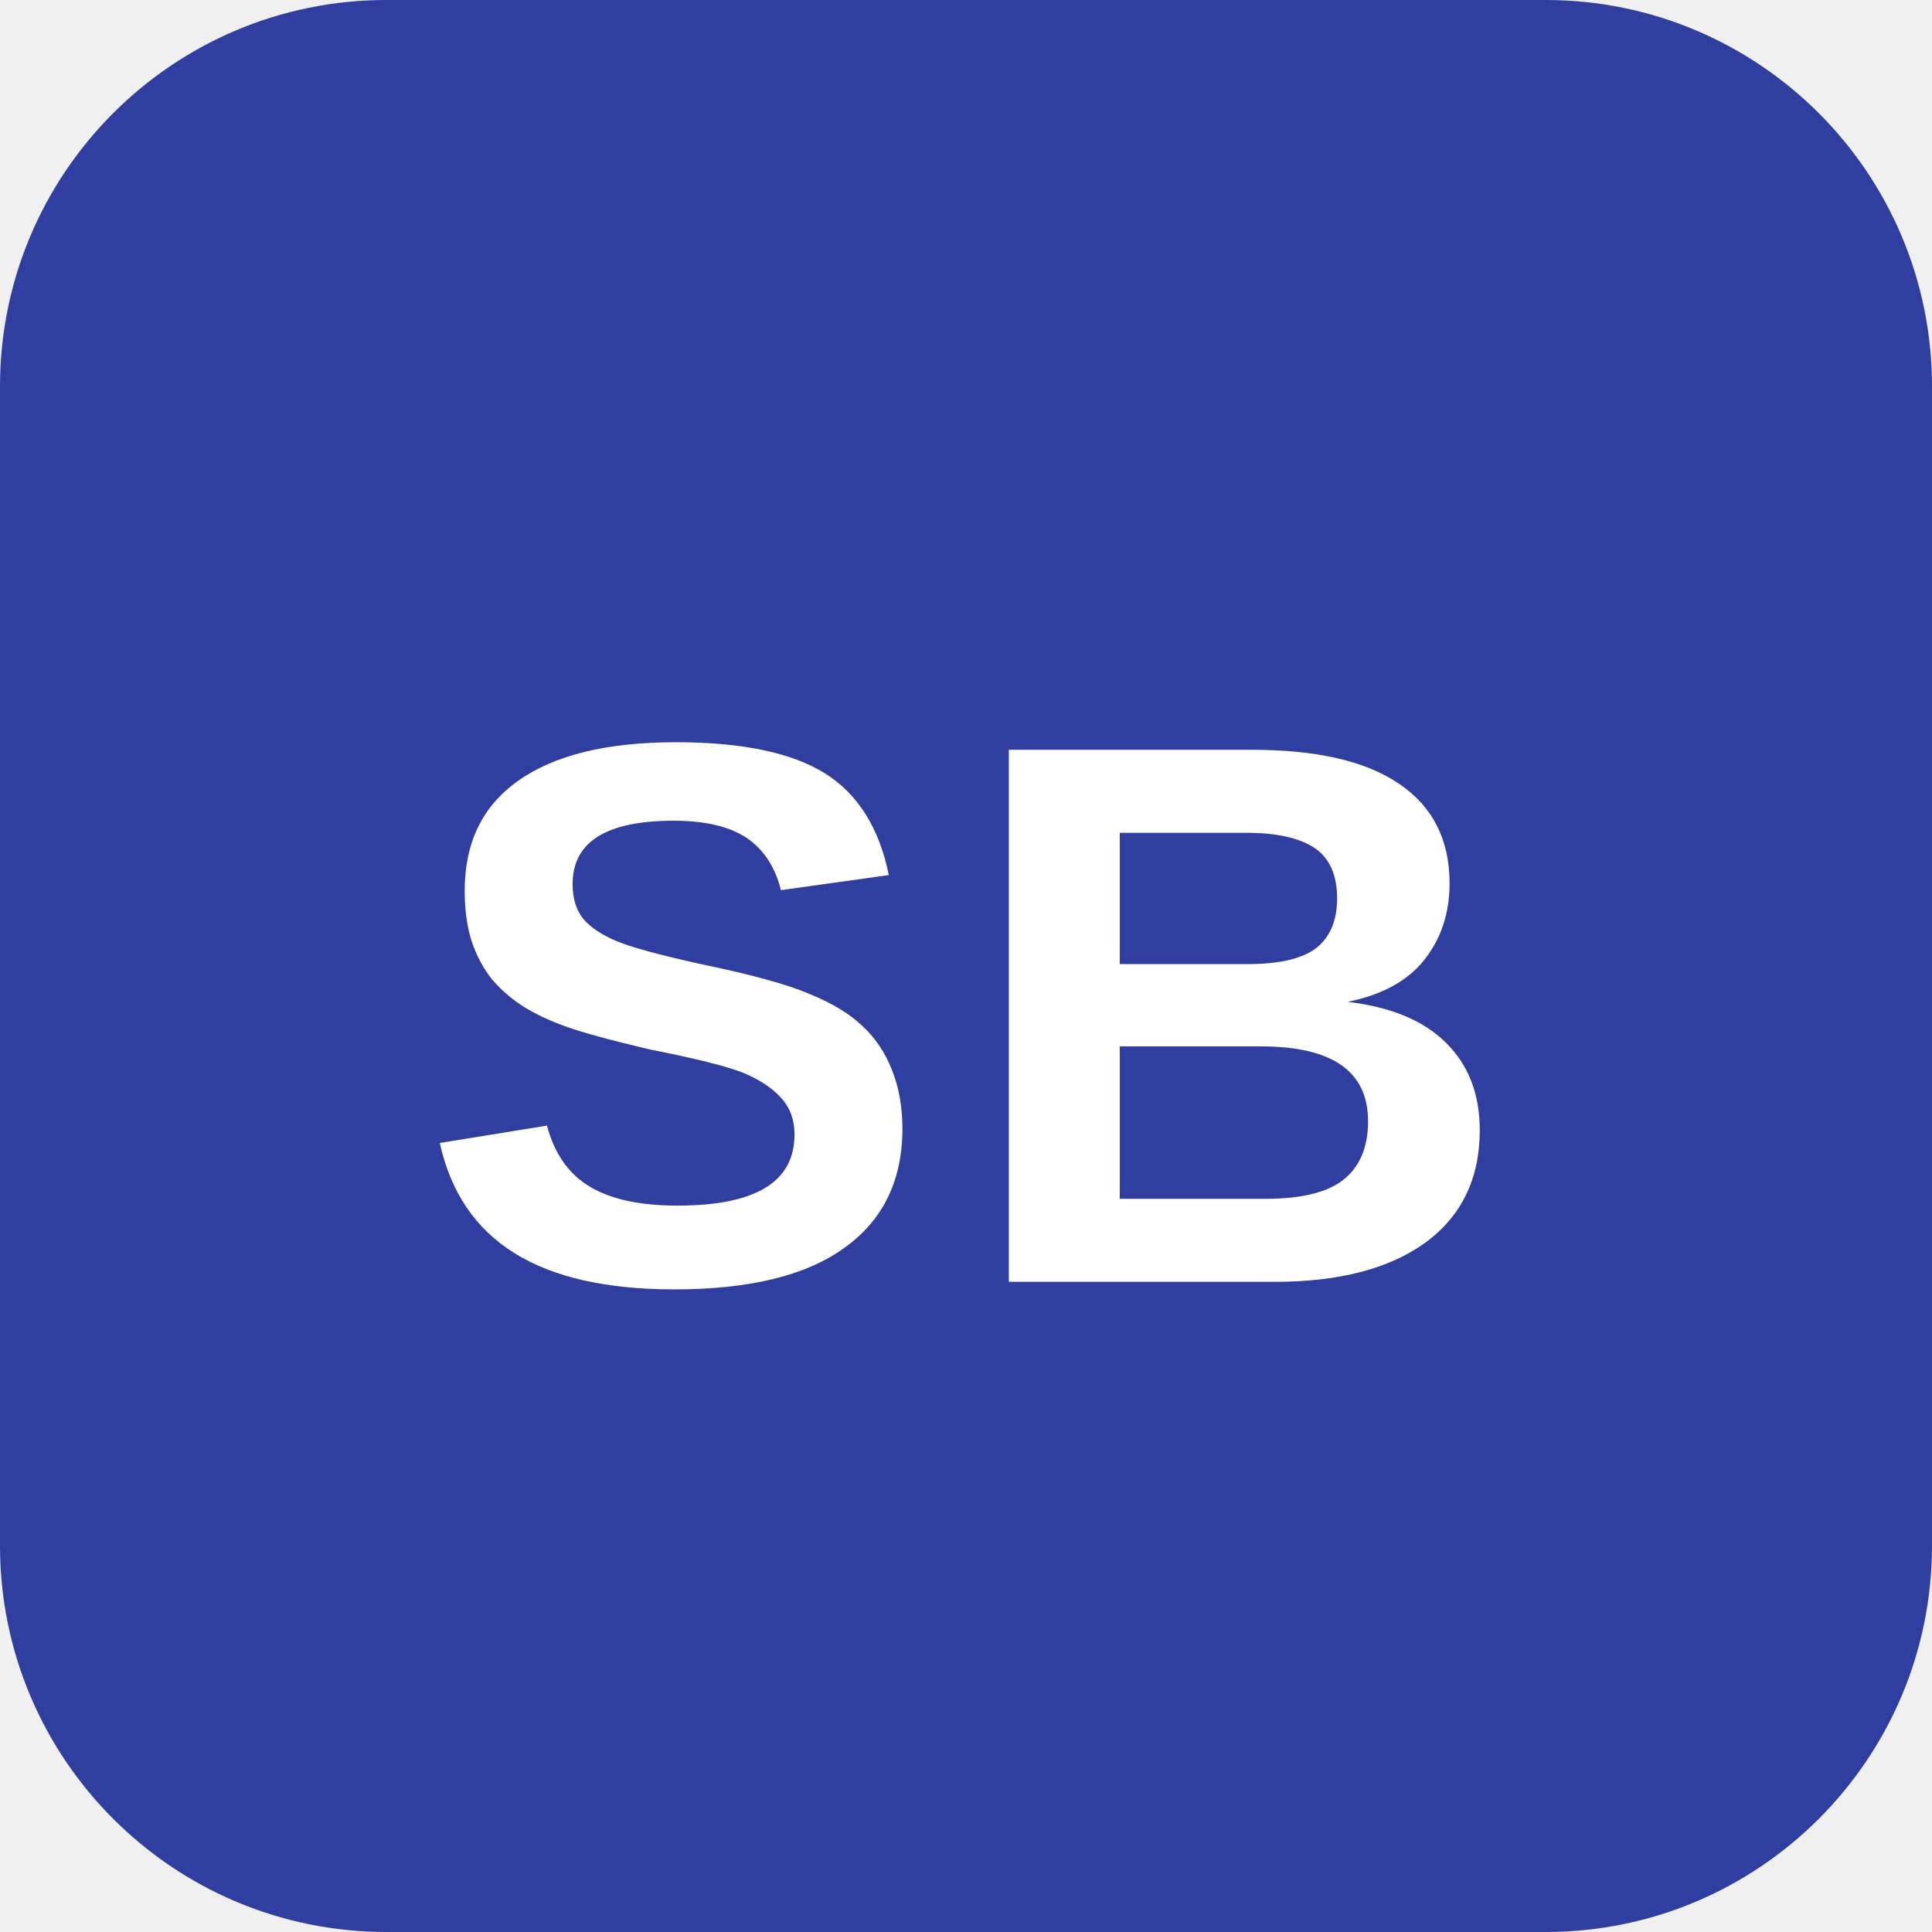
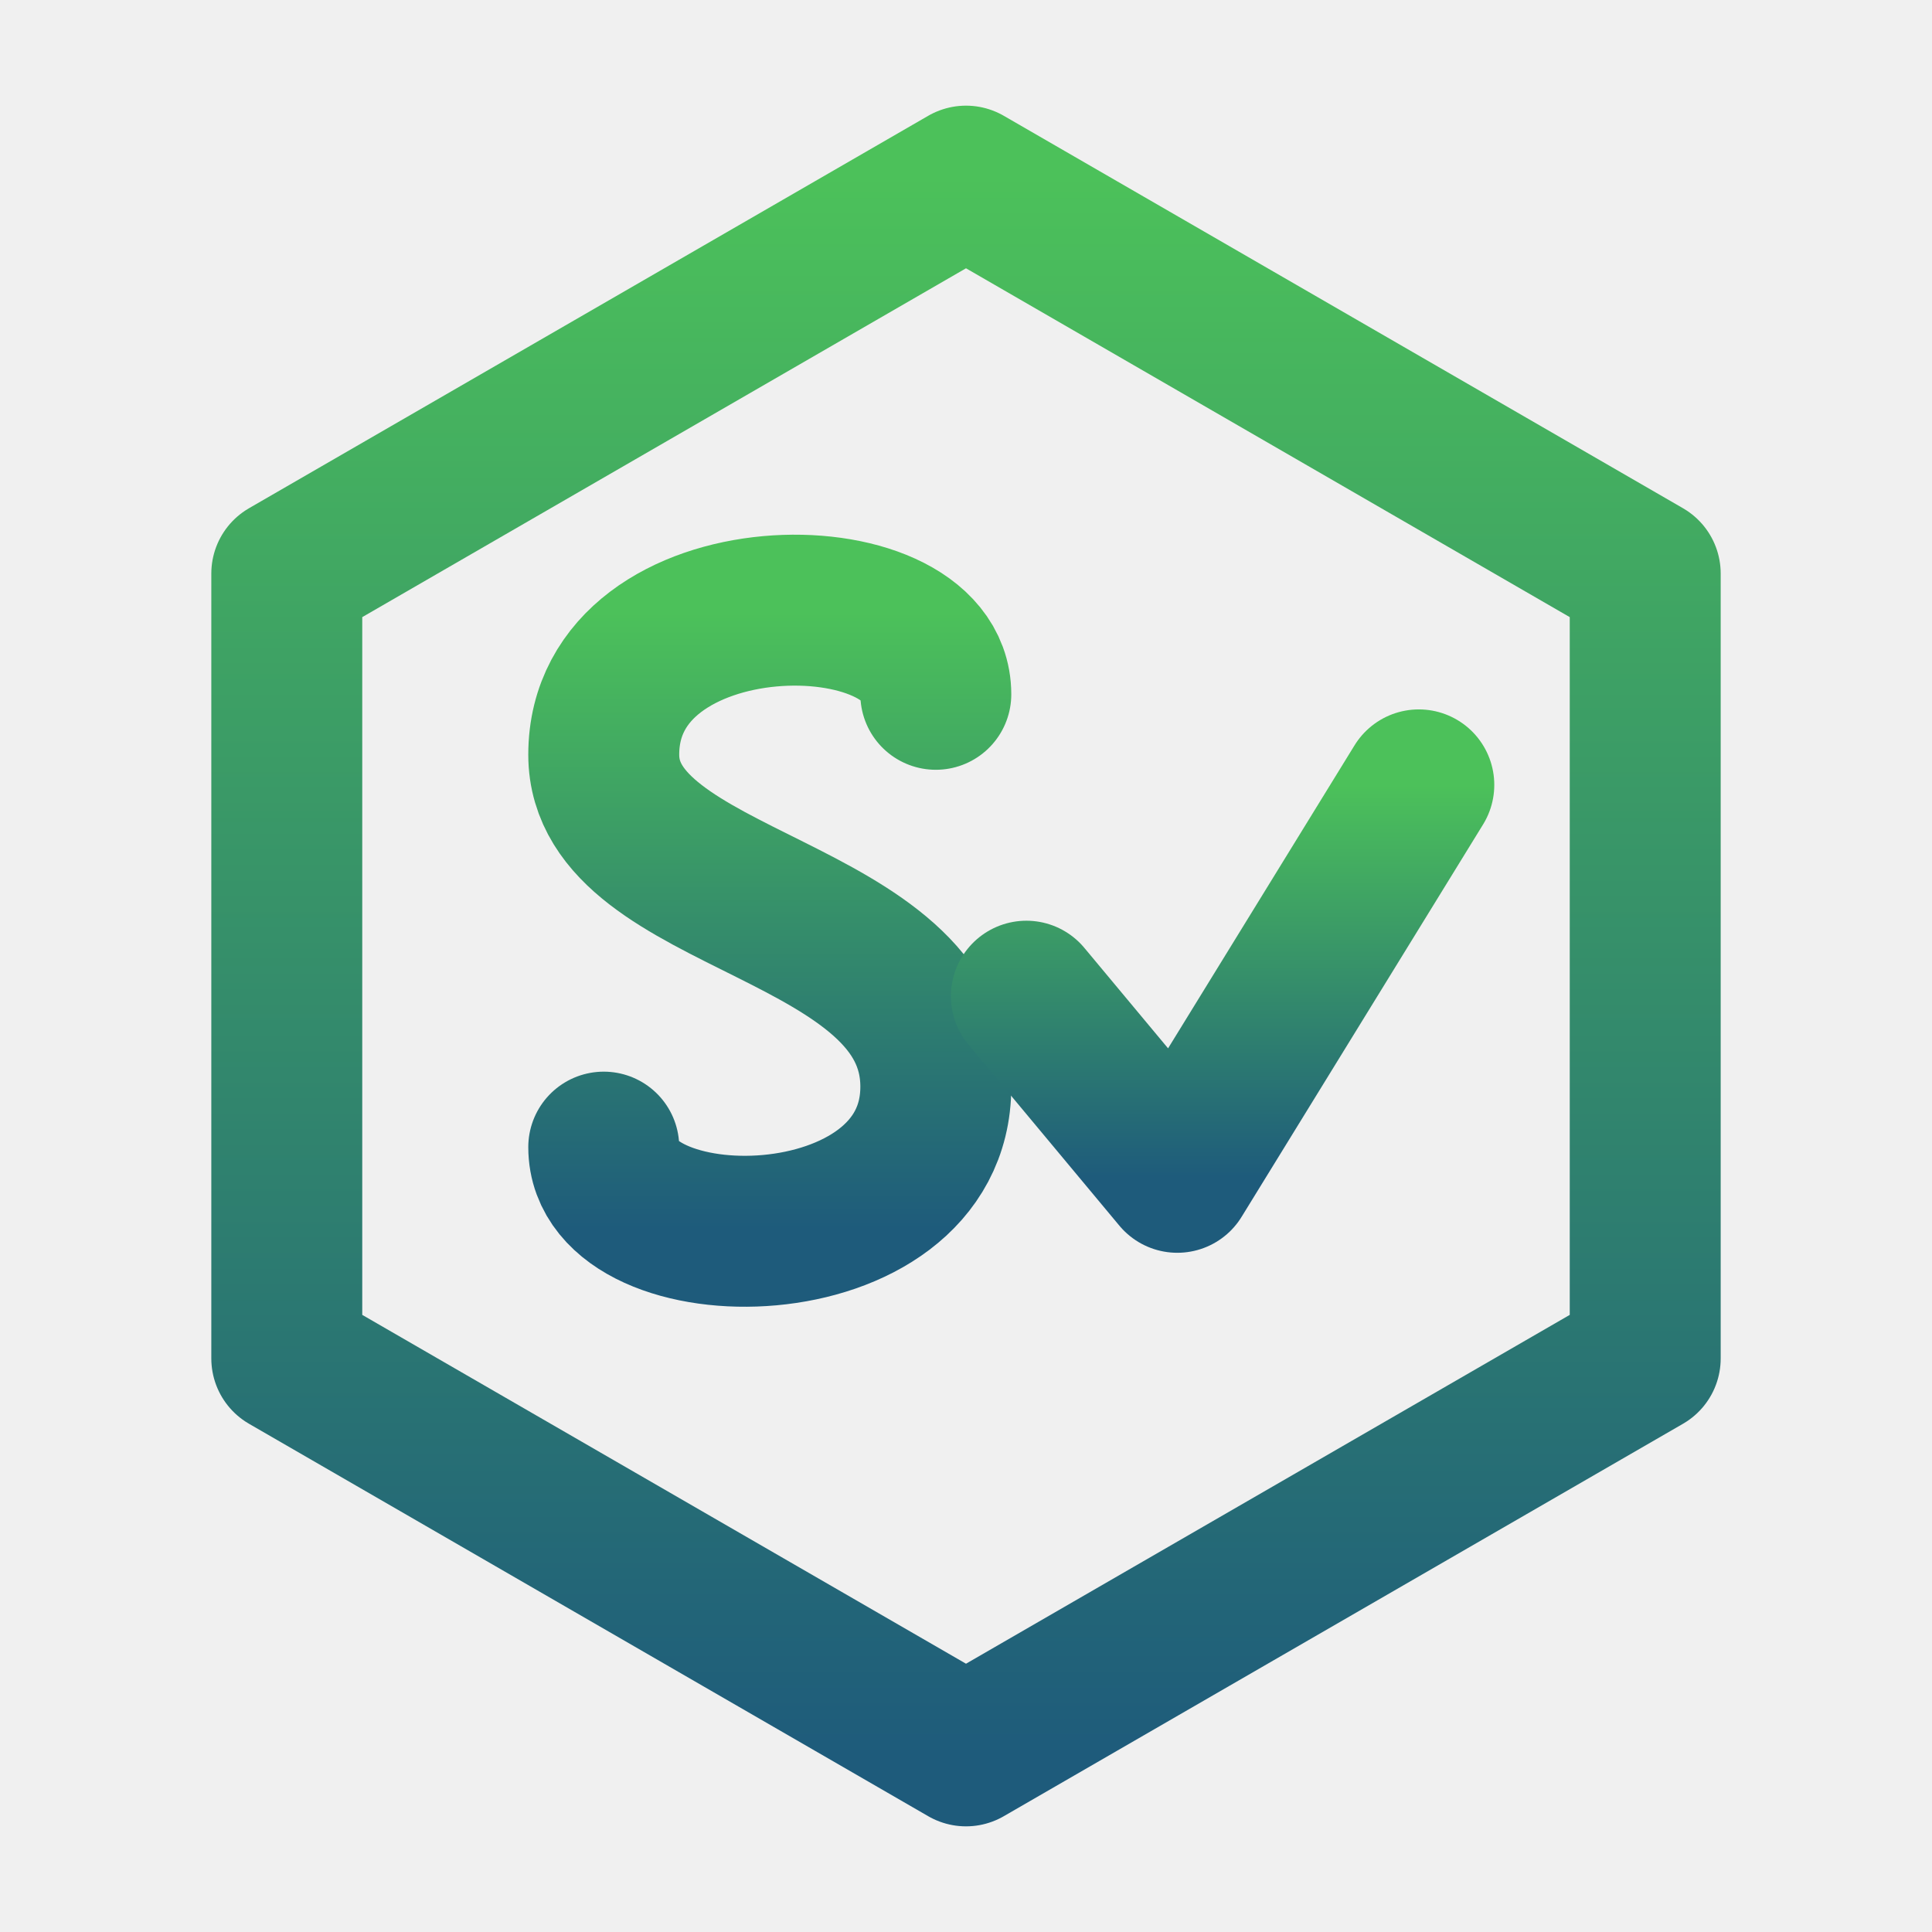
- <svg xmlns="http://www.w3.org/2000/svg" viewBox="0 0 40 40" width="40" height="40">
-   <rect width="40" height="40" rx="8" fill="#303f9f" />
-   <text x="50%" y="55%" dominant-baseline="middle" text-anchor="middle" font-family="'Segoe UI', Arial, sans-serif" font-weight="700" font-size="16" fill="#ffffff" letter-spacing="0.5">SB</text>
+ <svg xmlns="http://www.w3.org/2000/svg" viewBox="0 0 64 64" width="64" height="64" role="img" aria-label="Selenium Boot">
+   <defs>
+     <linearGradient id="sbGrad" x1="0" y1="0" x2="0" y2="1">
+       <stop offset="0" stop-color="#4CC15A" />
+       <stop offset="1" stop-color="#1E5B7B" />
+     </linearGradient>
+   </defs>
+   <path d="M32 6 L54.5 19 L54.5 45 L32 58 L9.5 45 L9.5 19 Z" fill="none" stroke="url(#sbGrad)" stroke-width="5" stroke-linejoin="round" stroke-linecap="round" />
+   <path d="M31 23 C31 19, 20 19, 20 25 C20 30, 31 30, 31 36 C31 42, 20 42, 20 38" fill="none" stroke="url(#sbGrad)" stroke-width="5" stroke-linecap="round" stroke-linejoin="round" />
+   <path d="M34 33 L39 39 L47 26" fill="none" stroke="url(#sbGrad)" stroke-width="5" stroke-linecap="round" stroke-linejoin="round" />
</svg>
